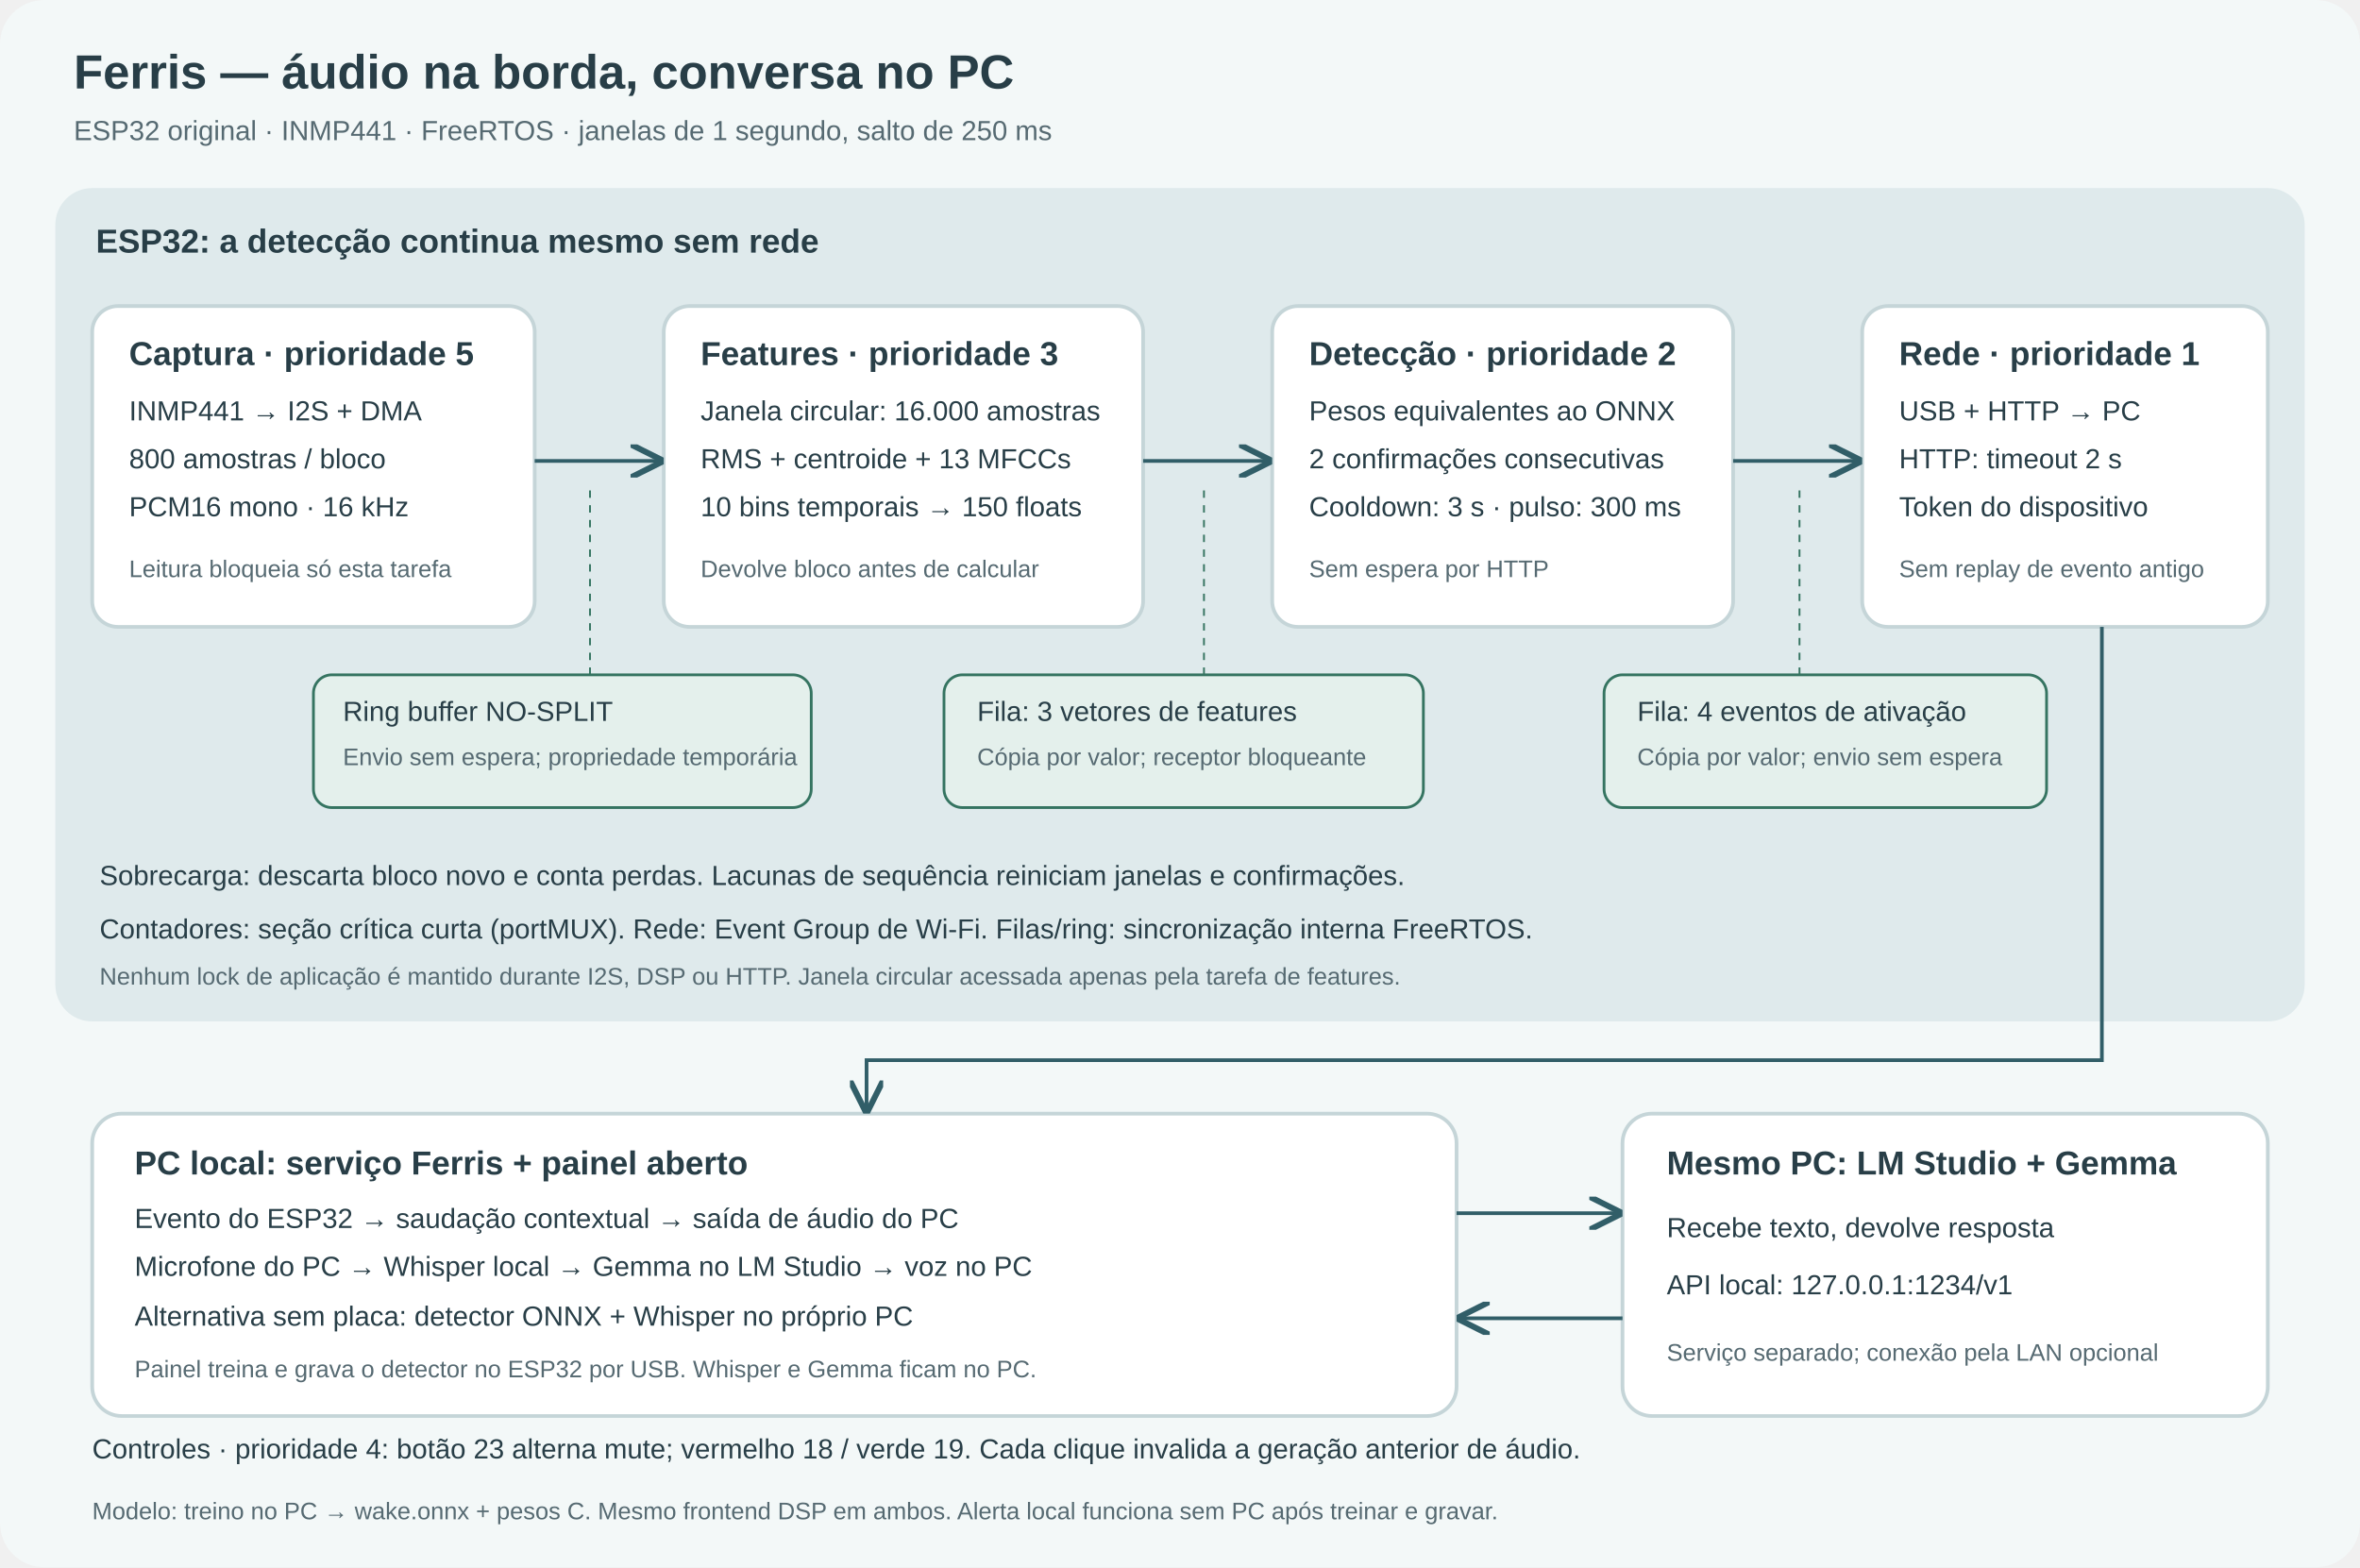
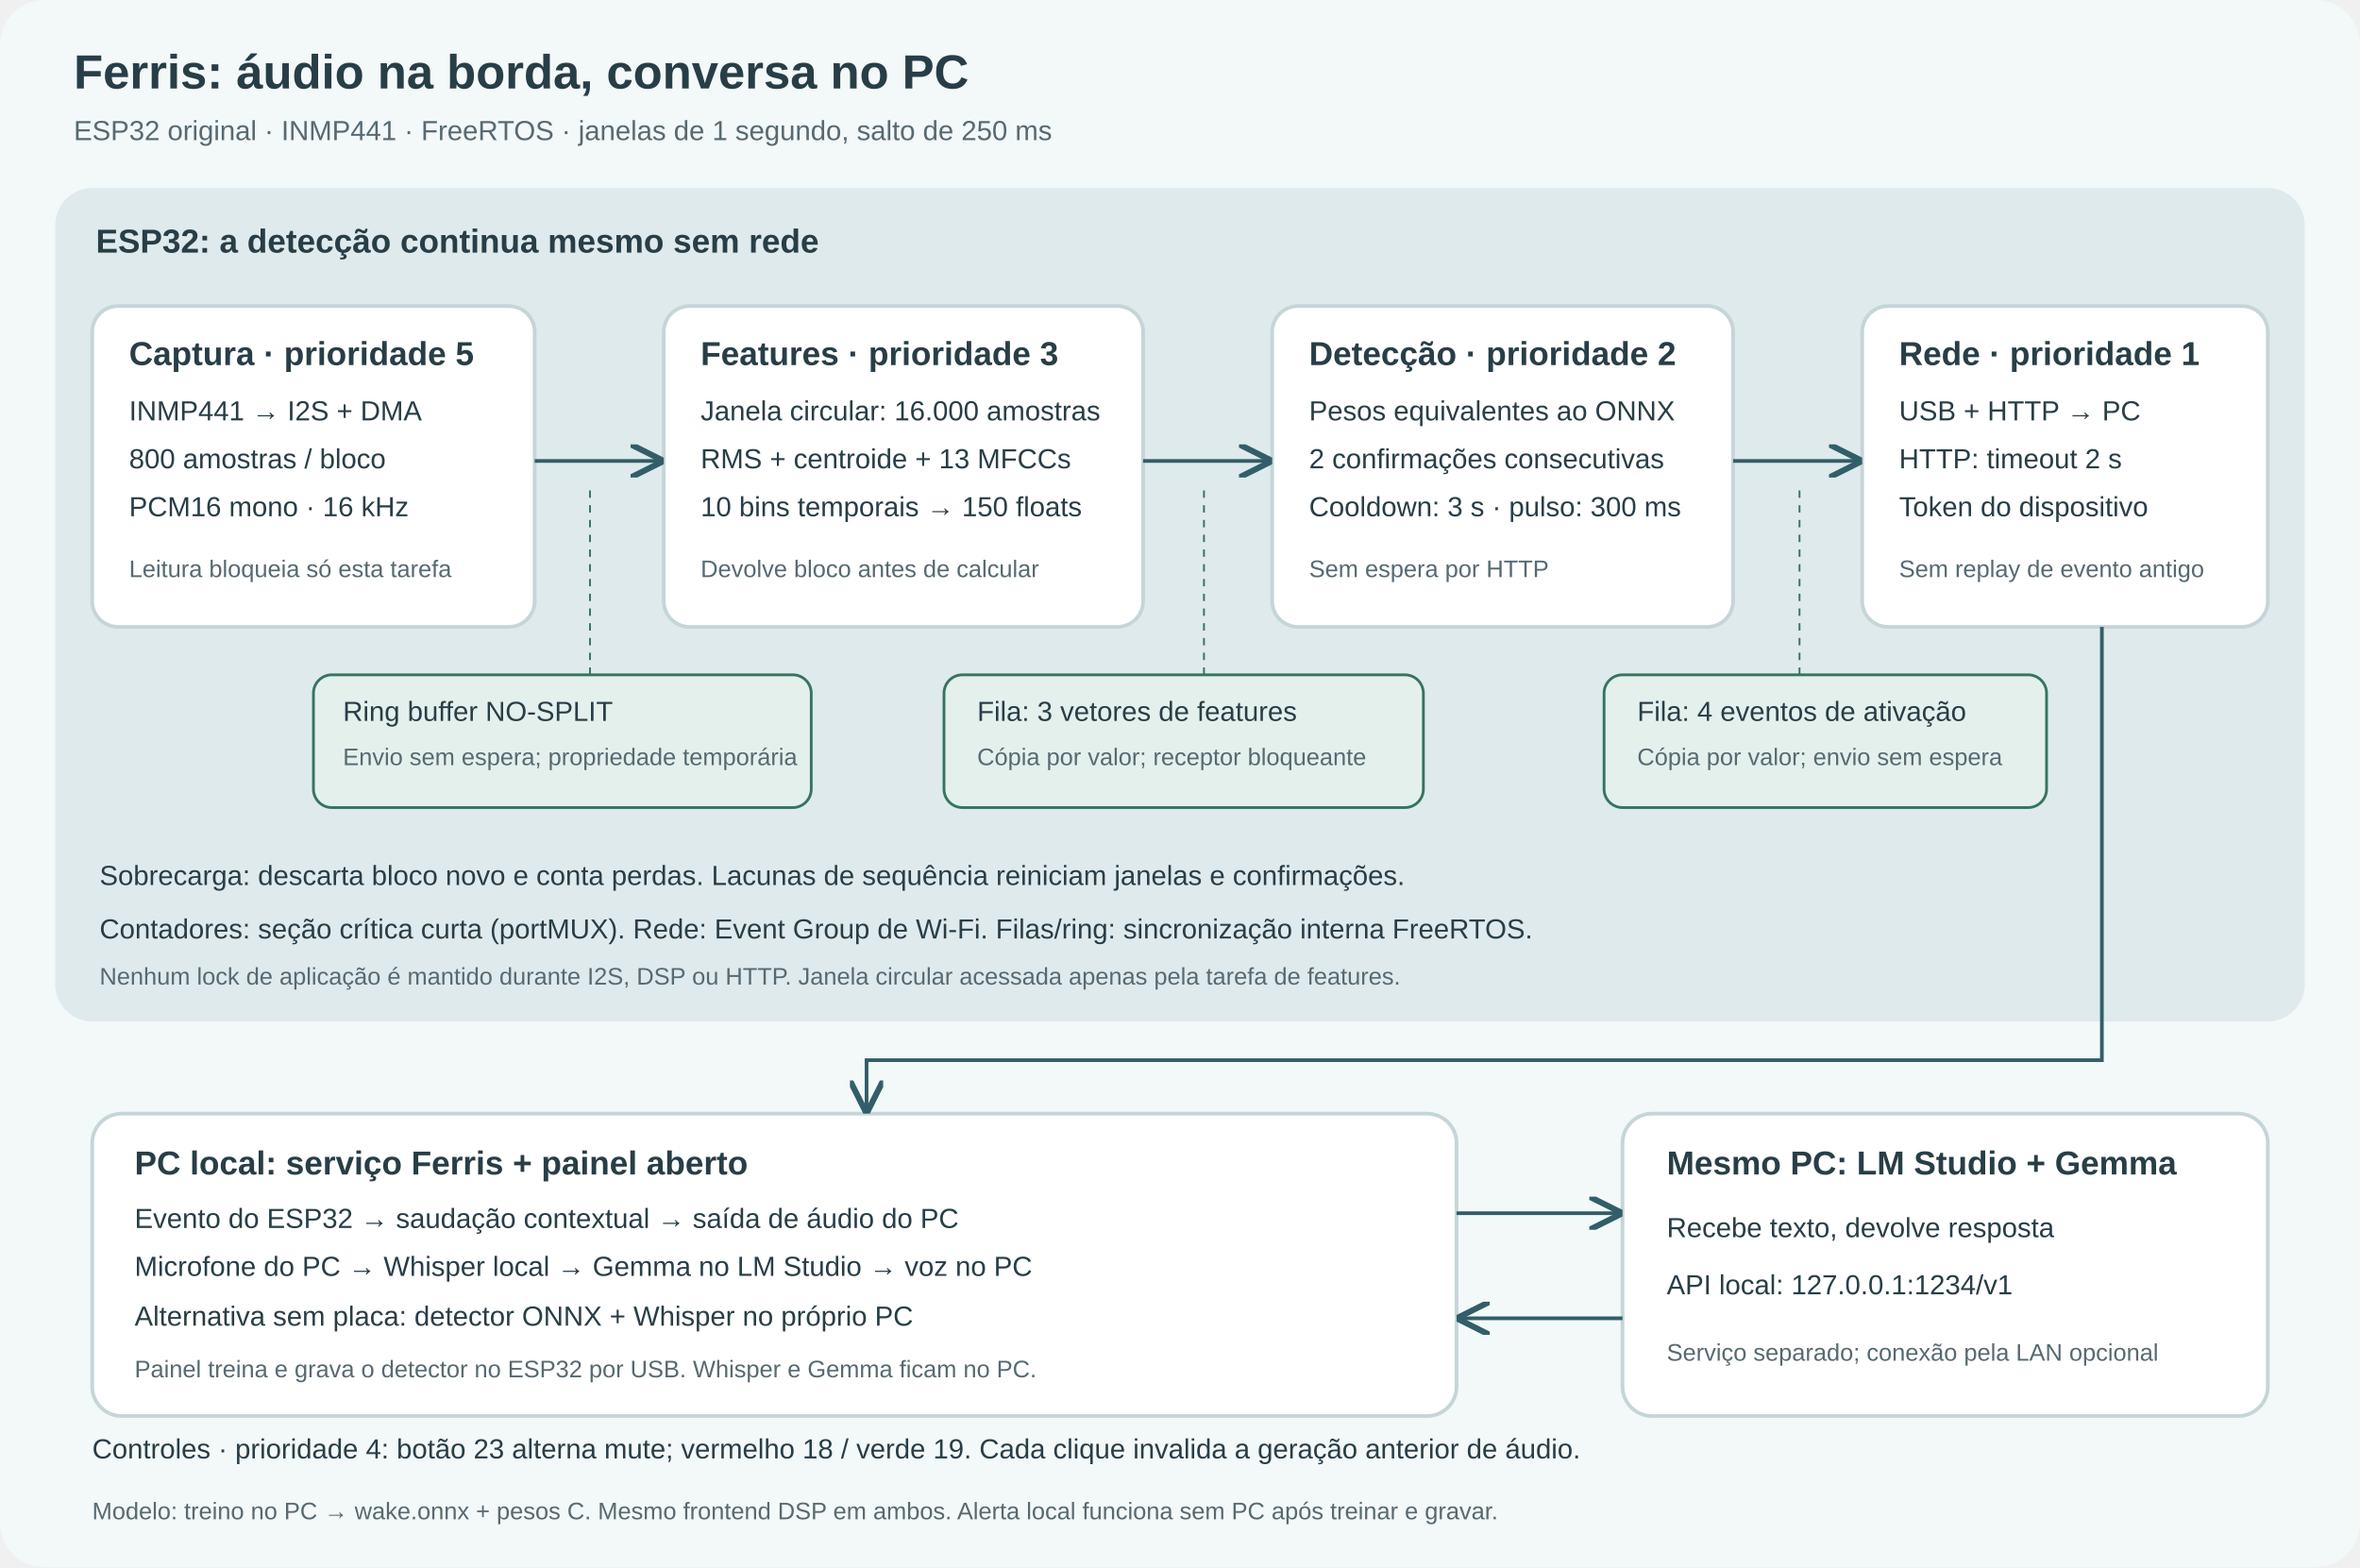
<svg xmlns="http://www.w3.org/2000/svg" width="1280" height="850" viewBox="0 0 1280 850" role="img" aria-labelledby="title desc">
  <defs>
    <marker id="arrow" markerWidth="9" markerHeight="9" refX="8" refY="4.5" orient="auto">
      <path d="M0 0 9 4.5 0 9" fill="none" stroke="#315e68" stroke-width="1.6" />
    </marker>
  </defs>
  <style>text{font-family:Arial,sans-serif;fill:#283e47}.h{font-size:26px;font-weight:bold}.sub{font-size:15px;fill:#566a72}.label{font-size:18px;font-weight:bold}.body{font-size:15px}.tiny{font-size:13px;fill:#566a72}.box{fill:#fff;stroke:#c5d5d8;stroke-width:2}.queue{fill:#e4f0ec;stroke:#357461;stroke-width:1.5}.line{fill:none;stroke:#315e68;stroke-width:2;marker-end:url(#arrow)}</style>
  <rect width="1280" height="850" rx="24" fill="#f3f8f8" />
-   <text x="40" y="48" class="h">Ferris — áudio na borda, conversa no PC</text>
+   <text x="40" y="48" class="h">Ferris: áudio na borda, conversa no PC</text>
  <text x="40" y="76" class="sub">ESP32 original · INMP441 · FreeRTOS · janelas de 1 segundo, salto de 250 ms</text>
  <rect x="30" y="102" width="1220" height="452" rx="20" fill="#dfeaec" />
  <text x="52" y="137" class="label">ESP32: a detecção continua mesmo sem rede</text>
  <rect x="50" y="166" width="240" height="174" rx="14" class="box" />
  <text x="70" y="198" class="label">Captura · prioridade 5</text>
  <text x="70" y="228" class="body">INMP441 → I2S + DMA</text>
  <text x="70" y="254" class="body">800 amostras / bloco</text>
  <text x="70" y="280" class="body">PCM16 mono · 16 kHz</text>
  <text x="70" y="313" class="tiny">Leitura bloqueia só esta tarefa</text>
  <rect x="360" y="166" width="260" height="174" rx="14" class="box" />
  <text x="380" y="198" class="label">Features · prioridade 3</text>
  <text x="380" y="228" class="body">Janela circular: 16.000 amostras</text>
  <text x="380" y="254" class="body">RMS + centroide + 13 MFCCs</text>
  <text x="380" y="280" class="body">10 bins temporais → 150 floats</text>
  <text x="380" y="313" class="tiny">Devolve bloco antes de calcular</text>
  <rect x="690" y="166" width="250" height="174" rx="14" class="box" />
  <text x="710" y="198" class="label">Detecção · prioridade 2</text>
  <text x="710" y="228" class="body">Pesos equivalentes ao ONNX</text>
  <text x="710" y="254" class="body">2 confirmações consecutivas</text>
  <text x="710" y="280" class="body">Cooldown: 3 s · pulso: 300 ms</text>
  <text x="710" y="313" class="tiny">Sem espera por HTTP</text>
  <rect x="1010" y="166" width="220" height="174" rx="14" class="box" />
  <text x="1030" y="198" class="label">Rede · prioridade 1</text>
  <text x="1030" y="228" class="body">USB + HTTP → PC</text>
  <text x="1030" y="254" class="body">HTTP: timeout 2 s</text>
  <text x="1030" y="280" class="body">Token do dispositivo</text>
  <text x="1030" y="313" class="tiny">Sem replay de evento antigo</text>
  <path d="M290 250H358" class="line" />
  <path d="M620 250H688" class="line" />
  <path d="M940 250H1008" class="line" />
  <rect x="170" y="366" width="270" height="72" rx="10" class="queue" />
  <text x="186" y="391" class="body">Ring buffer NO-SPLIT</text>
  <text x="186" y="415" class="tiny">Envio sem espera; propriedade temporária</text>
  <path d="M320 366V266" fill="none" stroke="#357461" stroke-dasharray="4 4" />
  <rect x="512" y="366" width="260" height="72" rx="10" class="queue" />
  <text x="530" y="391" class="body">Fila: 3 vetores de features</text>
  <text x="530" y="415" class="tiny">Cópia por valor; receptor bloqueante</text>
  <path d="M653 366V266" fill="none" stroke="#357461" stroke-dasharray="4 4" />
  <rect x="870" y="366" width="240" height="72" rx="10" class="queue" />
  <text x="888" y="391" class="body">Fila: 4 eventos de ativação</text>
  <text x="888" y="415" class="tiny">Cópia por valor; envio sem espera</text>
  <path d="M976 366V266" fill="none" stroke="#357461" stroke-dasharray="4 4" />
  <text x="54" y="480" class="body">Sobrecarga: descarta bloco novo e conta perdas. Lacunas de sequência reiniciam janelas e confirmações.</text>
  <text x="54" y="509" class="body">Contadores: seção crítica curta (portMUX). Rede: Event Group de Wi-Fi. Filas/ring: sincronização interna FreeRTOS.</text>
  <text x="54" y="534" class="tiny">Nenhum lock de aplicação é mantido durante I2S, DSP ou HTTP. Janela circular acessada apenas pela tarefa de features.</text>
  <rect x="50" y="604" width="740" height="164" rx="16" class="box" />
  <text x="73" y="637" class="label">PC local: serviço Ferris + painel aberto</text>
  <text x="73" y="666" class="body">Evento do ESP32 → saudação contextual → saída de áudio do PC</text>
  <text x="73" y="692" class="body">Microfone do PC → Whisper local → Gemma no LM Studio → voz no PC</text>
  <text x="73" y="719" class="body">Alternativa sem placa: detector ONNX + Whisper no próprio PC</text>
  <text x="73" y="747" class="tiny">Painel treina e grava o detector no ESP32 por USB. Whisper e Gemma ficam no PC.</text>
  <rect x="880" y="604" width="350" height="164" rx="16" class="box" />
  <text x="904" y="637" class="label">Mesmo PC: LM Studio + Gemma</text>
  <text x="904" y="671" class="body">Recebe texto, devolve resposta</text>
  <text x="904" y="702" class="body">API local: 127.0.0.1:1234/v1</text>
  <text x="904" y="738" class="tiny">Serviço separado; conexão pela LAN opcional</text>
  <path d="M1140 340V575H470V602" class="line" />
  <path d="M790 658H878" class="line" />
  <path d="M880 715H792" class="line" />
  <text x="50" y="791" class="body">Controles · prioridade 4: botão 23 alterna mute; vermelho 18 / verde 19. Cada clique invalida a geração anterior de áudio.</text>
  <text x="50" y="824" class="tiny">Modelo: treino no PC → wake.onnx + pesos C. Mesmo frontend DSP em ambos. Alerta local funciona sem PC após treinar e gravar.</text>
</svg>
